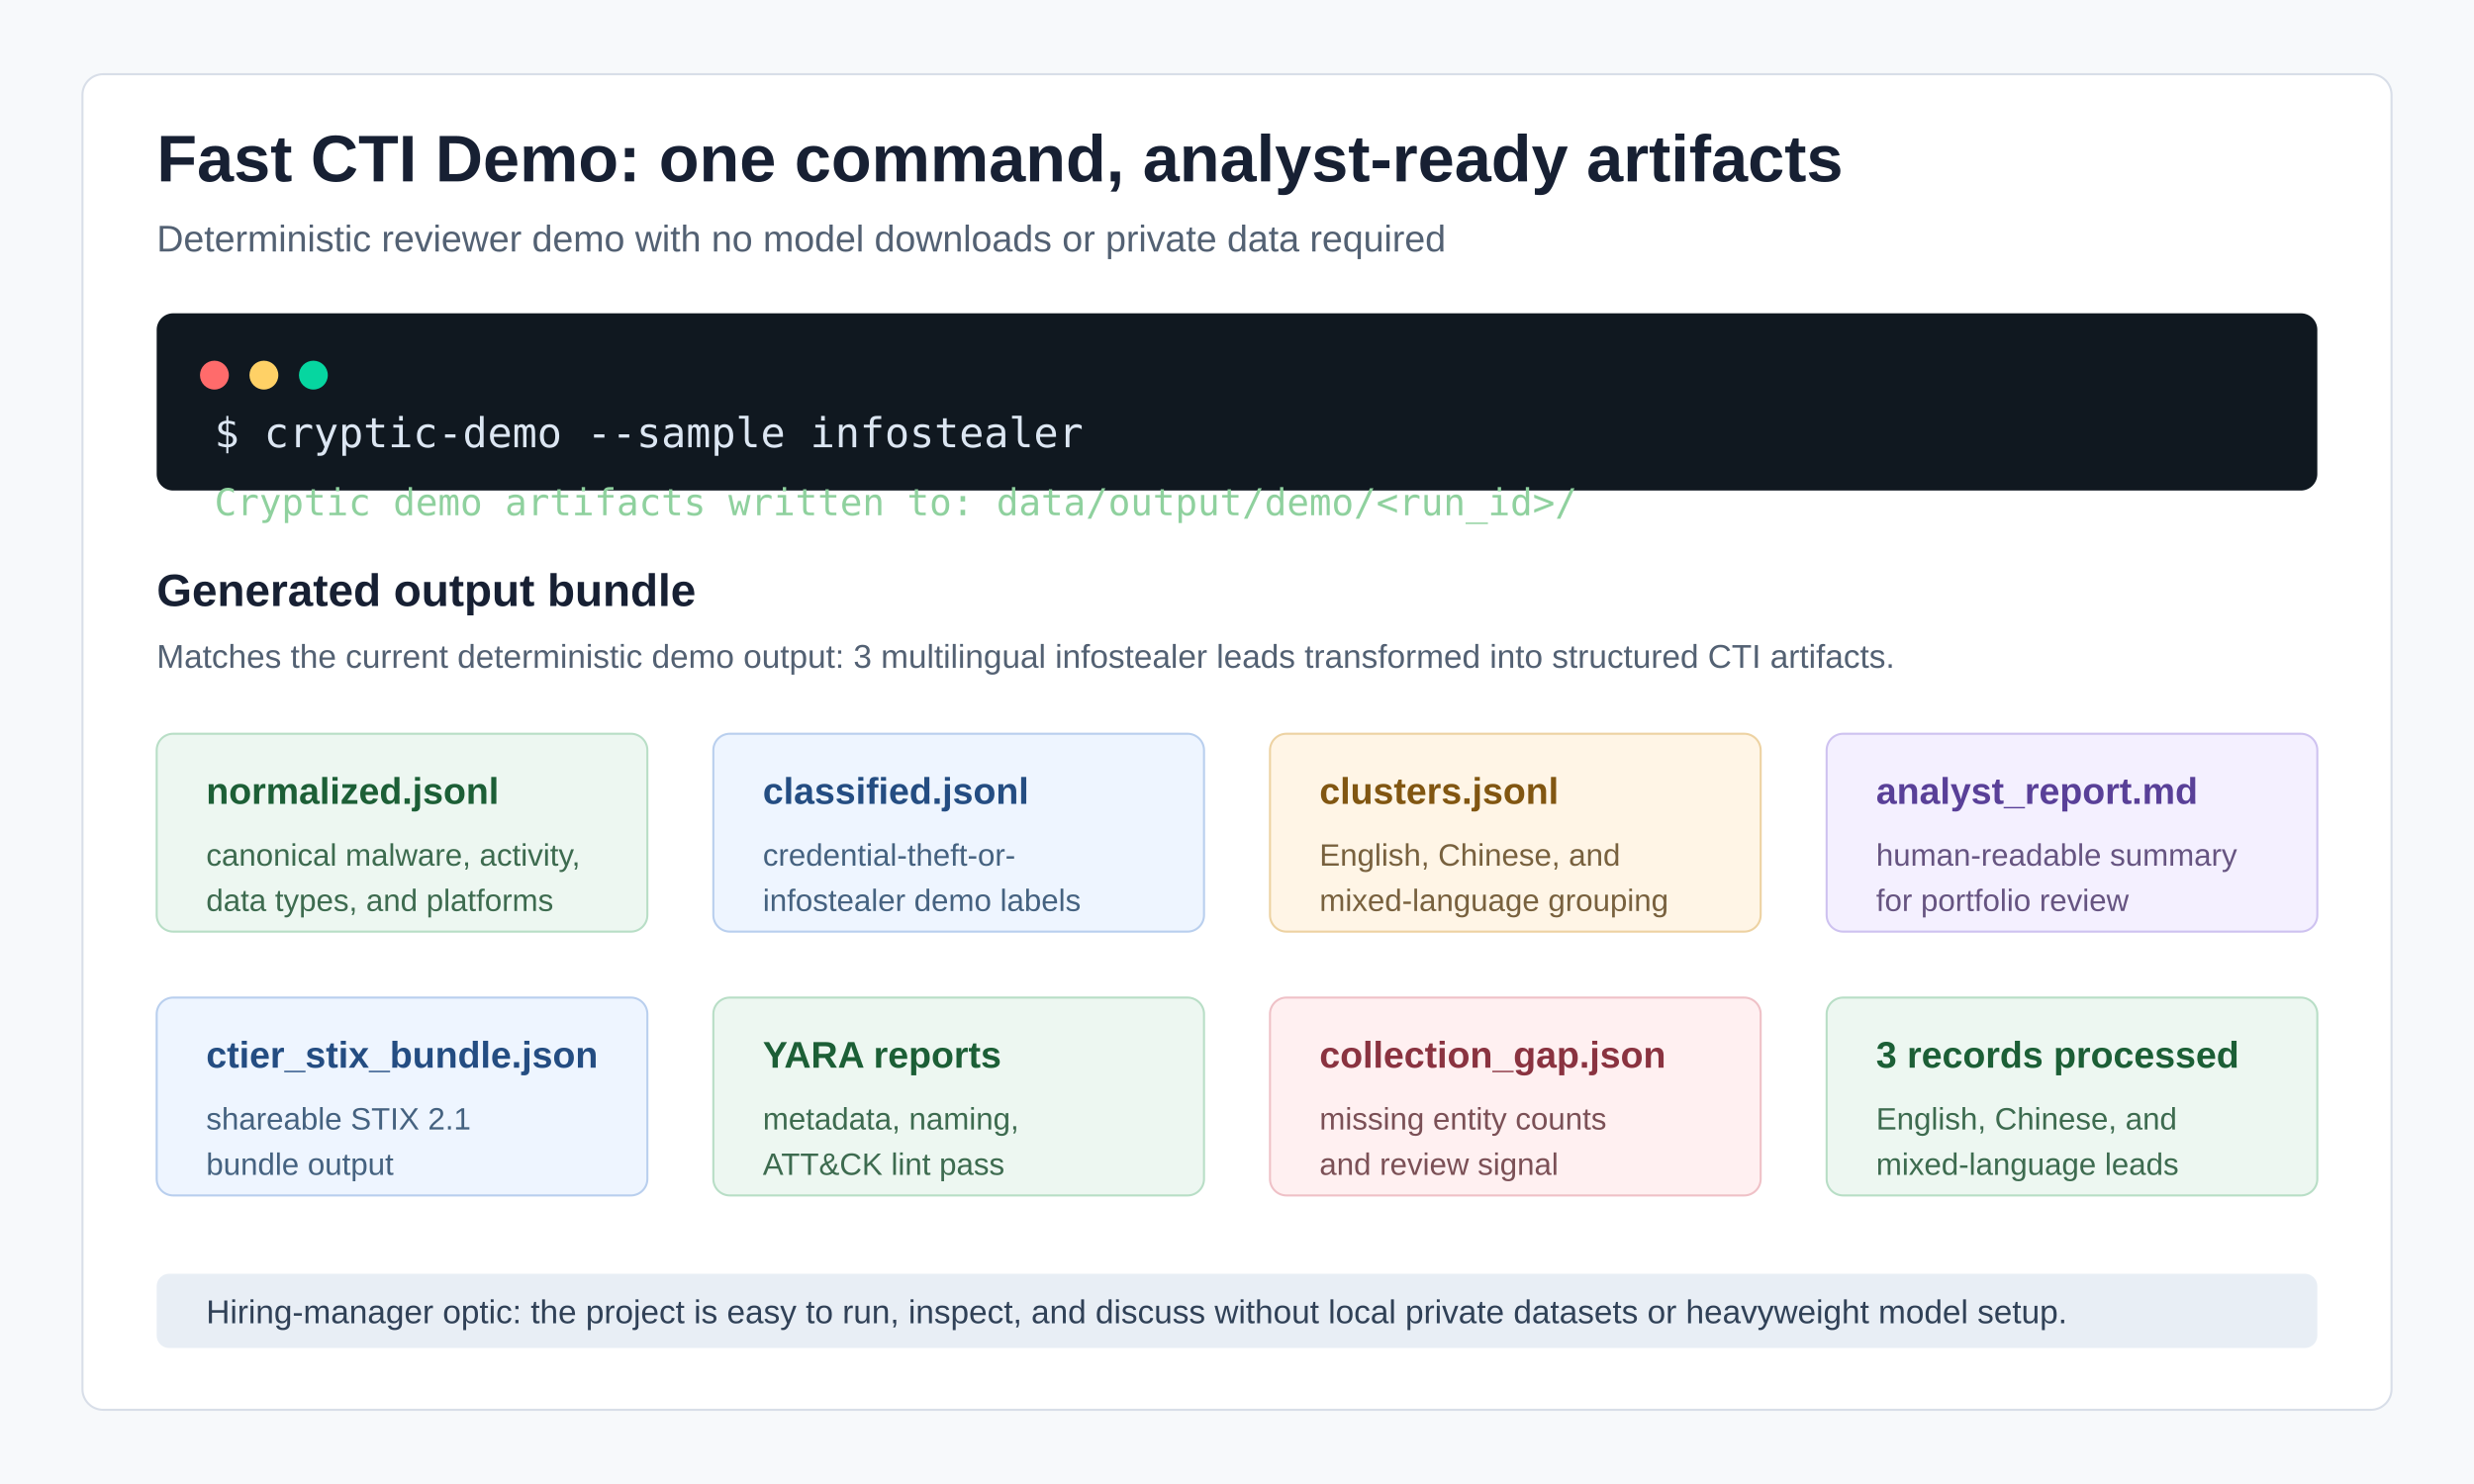
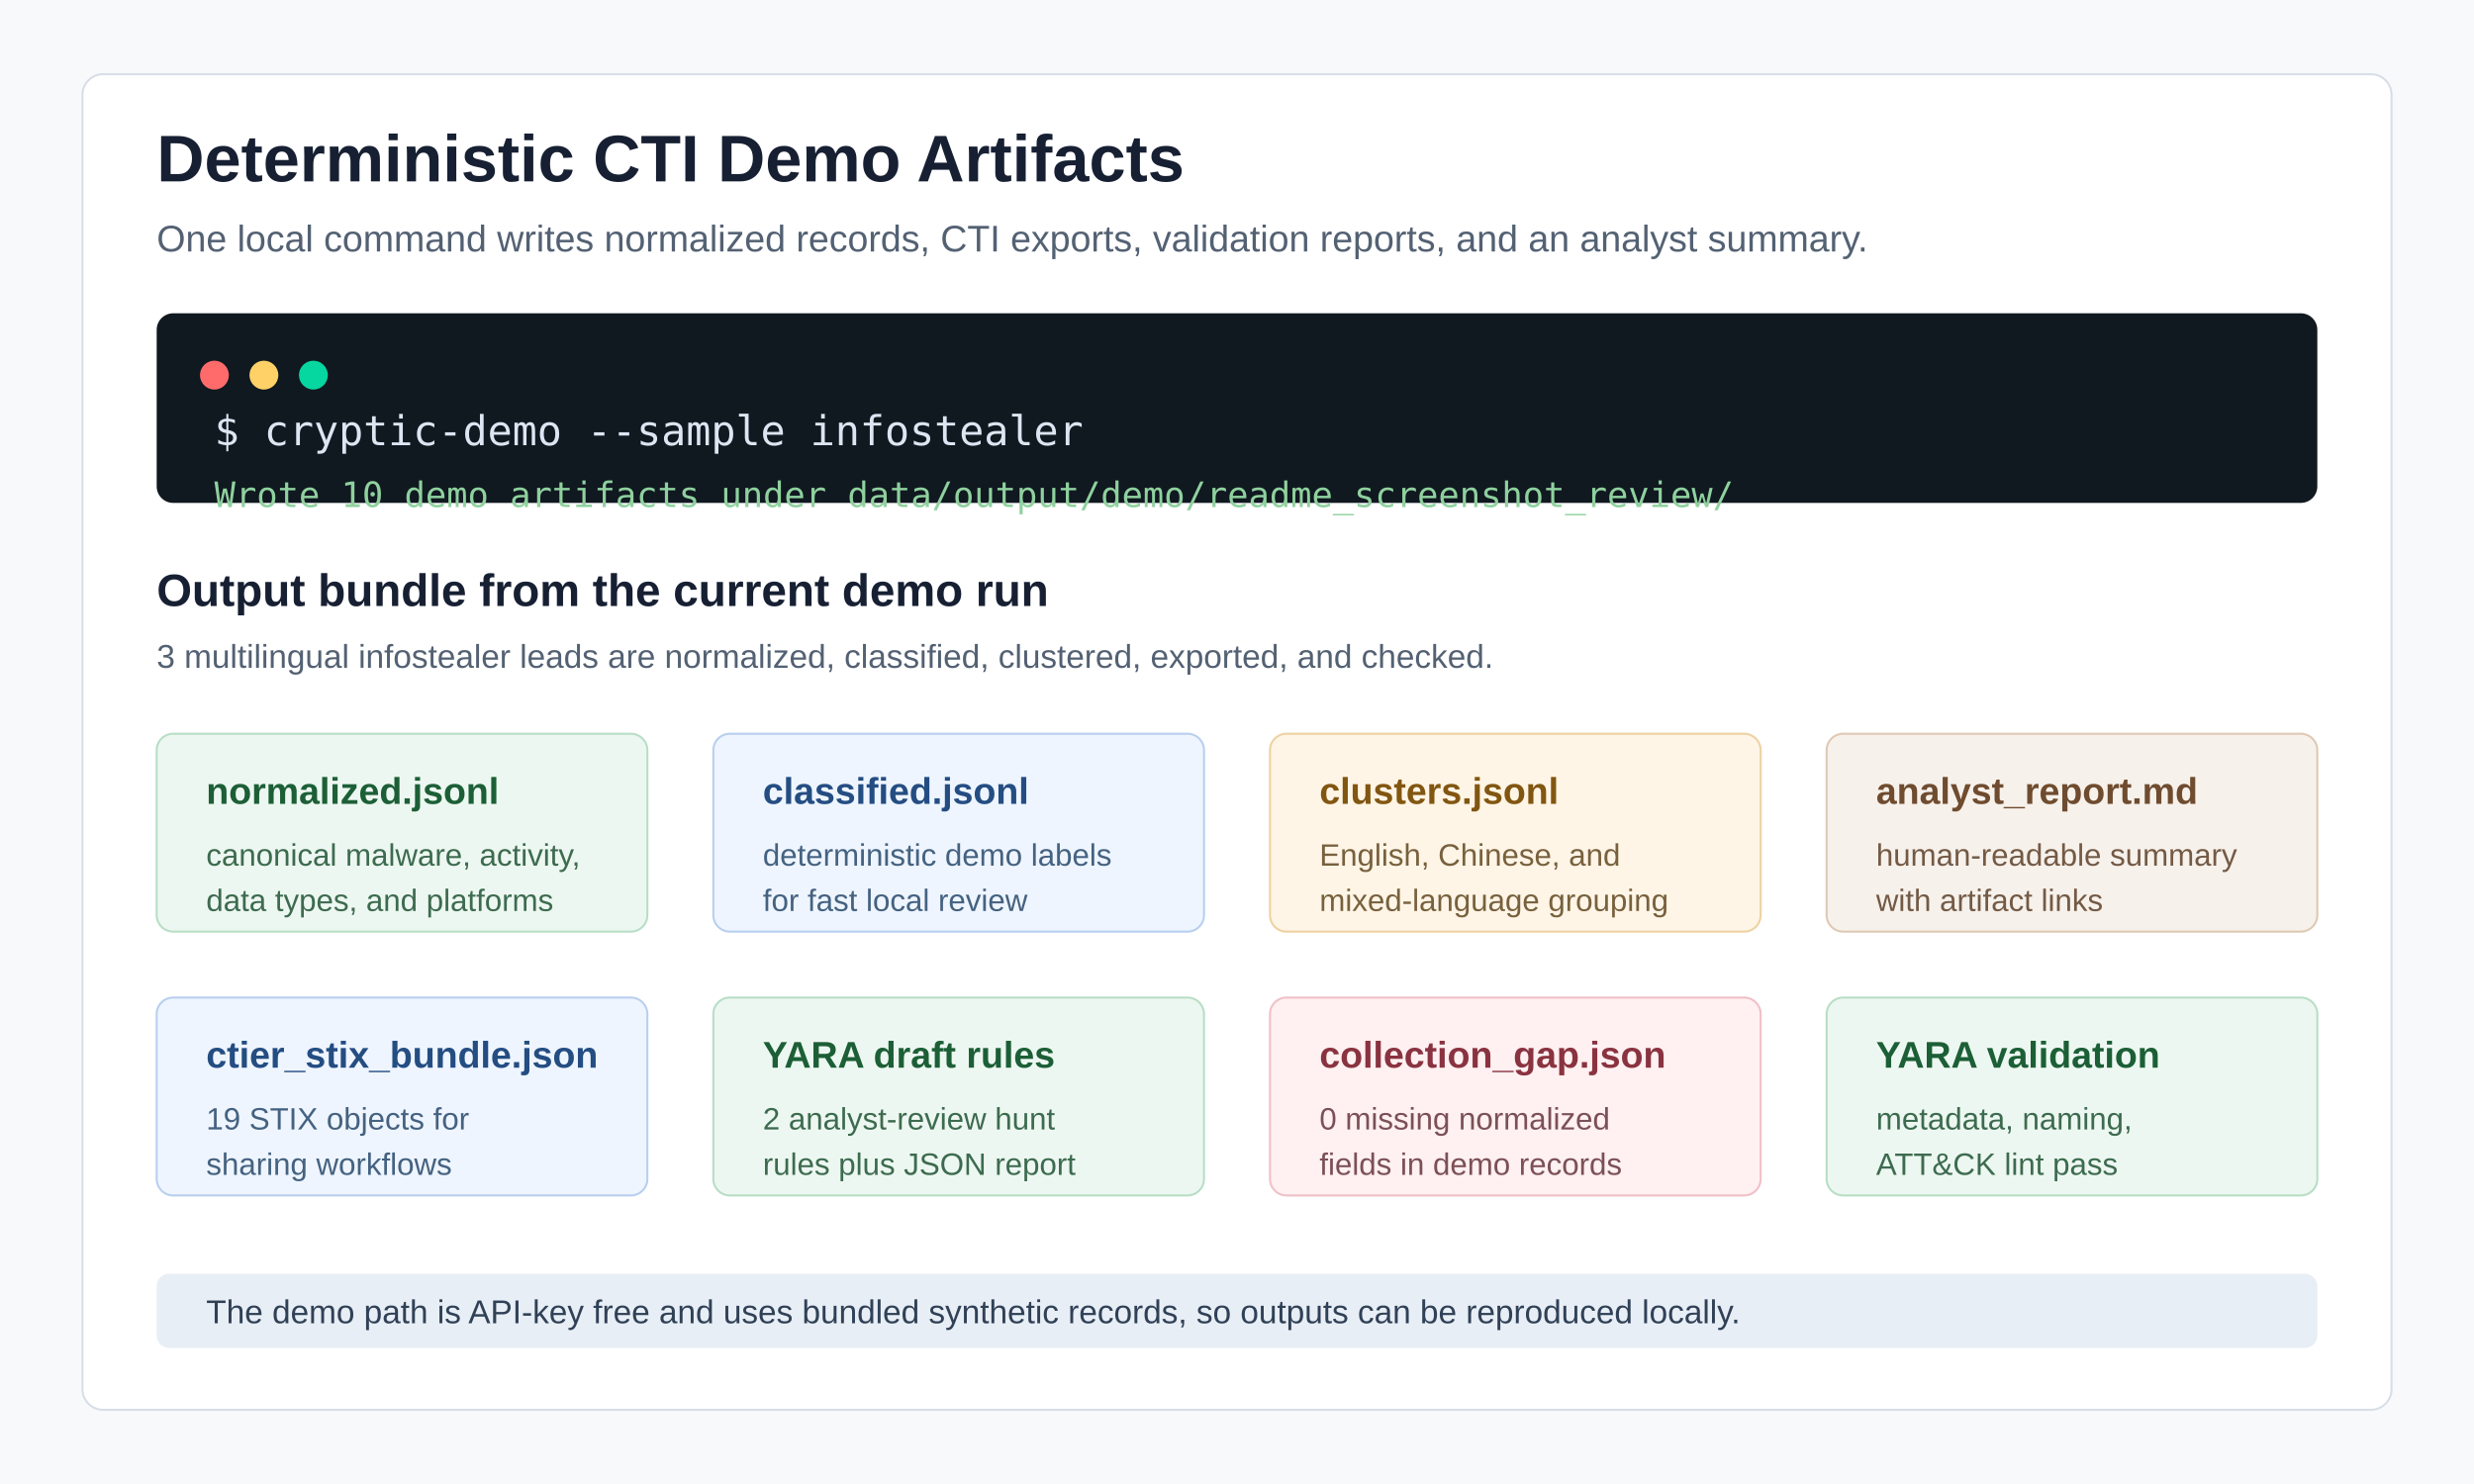
<svg xmlns="http://www.w3.org/2000/svg" width="1200" height="720" viewBox="0 0 1200 720" role="img" aria-labelledby="title desc">
  <rect width="1200" height="720" fill="#f7f9fb" />
  <rect x="40" y="36" width="1120" height="648" rx="10" fill="#ffffff" stroke="#d8dee8" />
-   <text x="76" y="88" fill="#172033" font-family="Segoe UI, Arial, sans-serif" font-size="32" font-weight="700">Fast CTI Demo: one command, analyst-ready artifacts</text>
-   <text x="76" y="122" fill="#536173" font-family="Segoe UI, Arial, sans-serif" font-size="18">Deterministic reviewer demo with no model downloads or private data required</text>
-   <rect x="76" y="152" width="1048" height="86" rx="8" fill="#101820" />
+   <text x="76" y="88" fill="#172033" font-family="Segoe UI, Arial, sans-serif" font-size="32" font-weight="700">Deterministic CTI Demo Artifacts</text>
+   <text x="76" y="122" fill="#536173" font-family="Segoe UI, Arial, sans-serif" font-size="18">One local command writes normalized records, CTI exports, validation reports, and an analyst summary.</text>
+   <rect x="76" y="152" width="1048" height="92" rx="8" fill="#101820" />
  <circle cx="104" cy="182" r="7" fill="#ff6b6b" />
  <circle cx="128" cy="182" r="7" fill="#ffd166" />
  <circle cx="152" cy="182" r="7" fill="#06d6a0" />
-   <text x="104" y="217" fill="#dce6f2" font-family="Consolas, Menlo, monospace" font-size="20">$ cryptic-demo --sample infostealer</text>
-   <text x="104" y="250" fill="#8fd19e" font-family="Consolas, Menlo, monospace" font-size="18">Cryptic demo artifacts written to: data/output/demo/&lt;run_id&gt;/</text>
-   <text x="76" y="294" fill="#172033" font-family="Segoe UI, Arial, sans-serif" font-size="22" font-weight="700">Generated output bundle</text>
-   <text x="76" y="324" fill="#536173" font-family="Segoe UI, Arial, sans-serif" font-size="16">Matches the current deterministic demo output: 3 multilingual infostealer leads transformed into structured CTI artifacts.</text>
+   <text x="104" y="216" fill="#dce6f2" font-family="Consolas, Menlo, monospace" font-size="20">$ cryptic-demo --sample infostealer</text>
+   <text x="104" y="246" fill="#8fd19e" font-family="Consolas, Menlo, monospace" font-size="17">Wrote 10 demo artifacts under data/output/demo/readme_screenshot_review/</text>
+   <text x="76" y="294" fill="#172033" font-family="Segoe UI, Arial, sans-serif" font-size="22" font-weight="700">Output bundle from the current demo run</text>
+   <text x="76" y="324" fill="#536173" font-family="Segoe UI, Arial, sans-serif" font-size="16">3 multilingual infostealer leads are normalized, classified, clustered, exported, and checked.</text>
  <g font-family="Segoe UI, Arial, sans-serif">
    <rect x="76" y="356" width="238" height="96" rx="8" fill="#edf7f1" stroke="#b8dec6" />
    <text x="100" y="390" fill="#1c5f36" font-size="18" font-weight="700">normalized.jsonl</text>
    <text x="100" y="420" fill="#3d6b4f" font-size="15">canonical malware, activity,</text>
    <text x="100" y="442" fill="#3d6b4f" font-size="15">data types, and platforms</text>
    <rect x="346" y="356" width="238" height="96" rx="8" fill="#eef5ff" stroke="#b9cfee" />
    <text x="370" y="390" fill="#244d82" font-size="18" font-weight="700">classified.jsonl</text>
-     <text x="370" y="420" fill="#456280" font-size="15">credential-theft-or-</text>
-     <text x="370" y="442" fill="#456280" font-size="15">infostealer demo labels</text>
+     <text x="370" y="420" fill="#456280" font-size="15">deterministic demo labels</text>
+     <text x="370" y="442" fill="#456280" font-size="15">for fast local review</text>
    <rect x="616" y="356" width="238" height="96" rx="8" fill="#fff5e6" stroke="#edd2a2" />
    <text x="640" y="390" fill="#815611" font-size="18" font-weight="700">clusters.jsonl</text>
    <text x="640" y="420" fill="#78613e" font-size="15">English, Chinese, and</text>
    <text x="640" y="442" fill="#78613e" font-size="15">mixed-language grouping</text>
-     <rect x="886" y="356" width="238" height="96" rx="8" fill="#f4f0ff" stroke="#cec2f0" />
-     <text x="910" y="390" fill="#594098" font-size="18" font-weight="700">analyst_report.md</text>
-     <text x="910" y="420" fill="#665481" font-size="15">human-readable summary</text>
-     <text x="910" y="442" fill="#665481" font-size="15">for portfolio review</text>
+     <rect x="886" y="356" width="238" height="96" rx="8" fill="#f7f1eb" stroke="#dfc9b5" />
+     <text x="910" y="390" fill="#6f4c2f" font-size="18" font-weight="700">analyst_report.md</text>
+     <text x="910" y="420" fill="#735a45" font-size="15">human-readable summary</text>
+     <text x="910" y="442" fill="#735a45" font-size="15">with artifact links</text>
    <rect x="76" y="484" width="238" height="96" rx="8" fill="#eef5ff" stroke="#b9cfee" />
    <text x="100" y="518" fill="#244d82" font-size="18" font-weight="700">ctier_stix_bundle.json</text>
-     <text x="100" y="548" fill="#456280" font-size="15">shareable STIX 2.1</text>
-     <text x="100" y="570" fill="#456280" font-size="15">bundle output</text>
+     <text x="100" y="548" fill="#456280" font-size="15">19 STIX objects for</text>
+     <text x="100" y="570" fill="#456280" font-size="15">sharing workflows</text>
    <rect x="346" y="484" width="238" height="96" rx="8" fill="#edf7f1" stroke="#b8dec6" />
-     <text x="370" y="518" fill="#1c5f36" font-size="18" font-weight="700">YARA reports</text>
-     <text x="370" y="548" fill="#3d6b4f" font-size="15">metadata, naming,</text>
-     <text x="370" y="570" fill="#3d6b4f" font-size="15">ATT&amp;CK lint pass</text>
+     <text x="370" y="518" fill="#1c5f36" font-size="18" font-weight="700">YARA draft rules</text>
+     <text x="370" y="548" fill="#3d6b4f" font-size="15">2 analyst-review hunt</text>
+     <text x="370" y="570" fill="#3d6b4f" font-size="15">rules plus JSON report</text>
    <rect x="616" y="484" width="238" height="96" rx="8" fill="#fff0f1" stroke="#efc1c7" />
    <text x="640" y="518" fill="#8a3340" font-size="18" font-weight="700">collection_gap.json</text>
-     <text x="640" y="548" fill="#7b5056" font-size="15">missing entity counts</text>
-     <text x="640" y="570" fill="#7b5056" font-size="15">and review signal</text>
+     <text x="640" y="548" fill="#7b5056" font-size="15">0 missing normalized</text>
+     <text x="640" y="570" fill="#7b5056" font-size="15">fields in demo records</text>
    <rect x="886" y="484" width="238" height="96" rx="8" fill="#edf7f1" stroke="#b8dec6" />
-     <text x="910" y="518" fill="#1c5f36" font-size="18" font-weight="700">3 records processed</text>
-     <text x="910" y="548" fill="#3d6b4f" font-size="15">English, Chinese, and</text>
-     <text x="910" y="570" fill="#3d6b4f" font-size="15">mixed-language leads</text>
+     <text x="910" y="518" fill="#1c5f36" font-size="18" font-weight="700">YARA validation</text>
+     <text x="910" y="548" fill="#3d6b4f" font-size="15">metadata, naming,</text>
+     <text x="910" y="570" fill="#3d6b4f" font-size="15">ATT&amp;CK lint pass</text>
  </g>
  <rect x="76" y="618" width="1048" height="36" rx="6" fill="#e8eef5" />
-   <text x="100" y="642" fill="#304157" font-family="Segoe UI, Arial, sans-serif" font-size="16">Hiring-manager optic: the project is easy to run, inspect, and discuss without local private datasets or heavyweight model setup.</text>
+   <text x="100" y="642" fill="#304157" font-family="Segoe UI, Arial, sans-serif" font-size="16">The demo path is API-key free and uses bundled synthetic records, so outputs can be reproduced locally.</text>
</svg>
